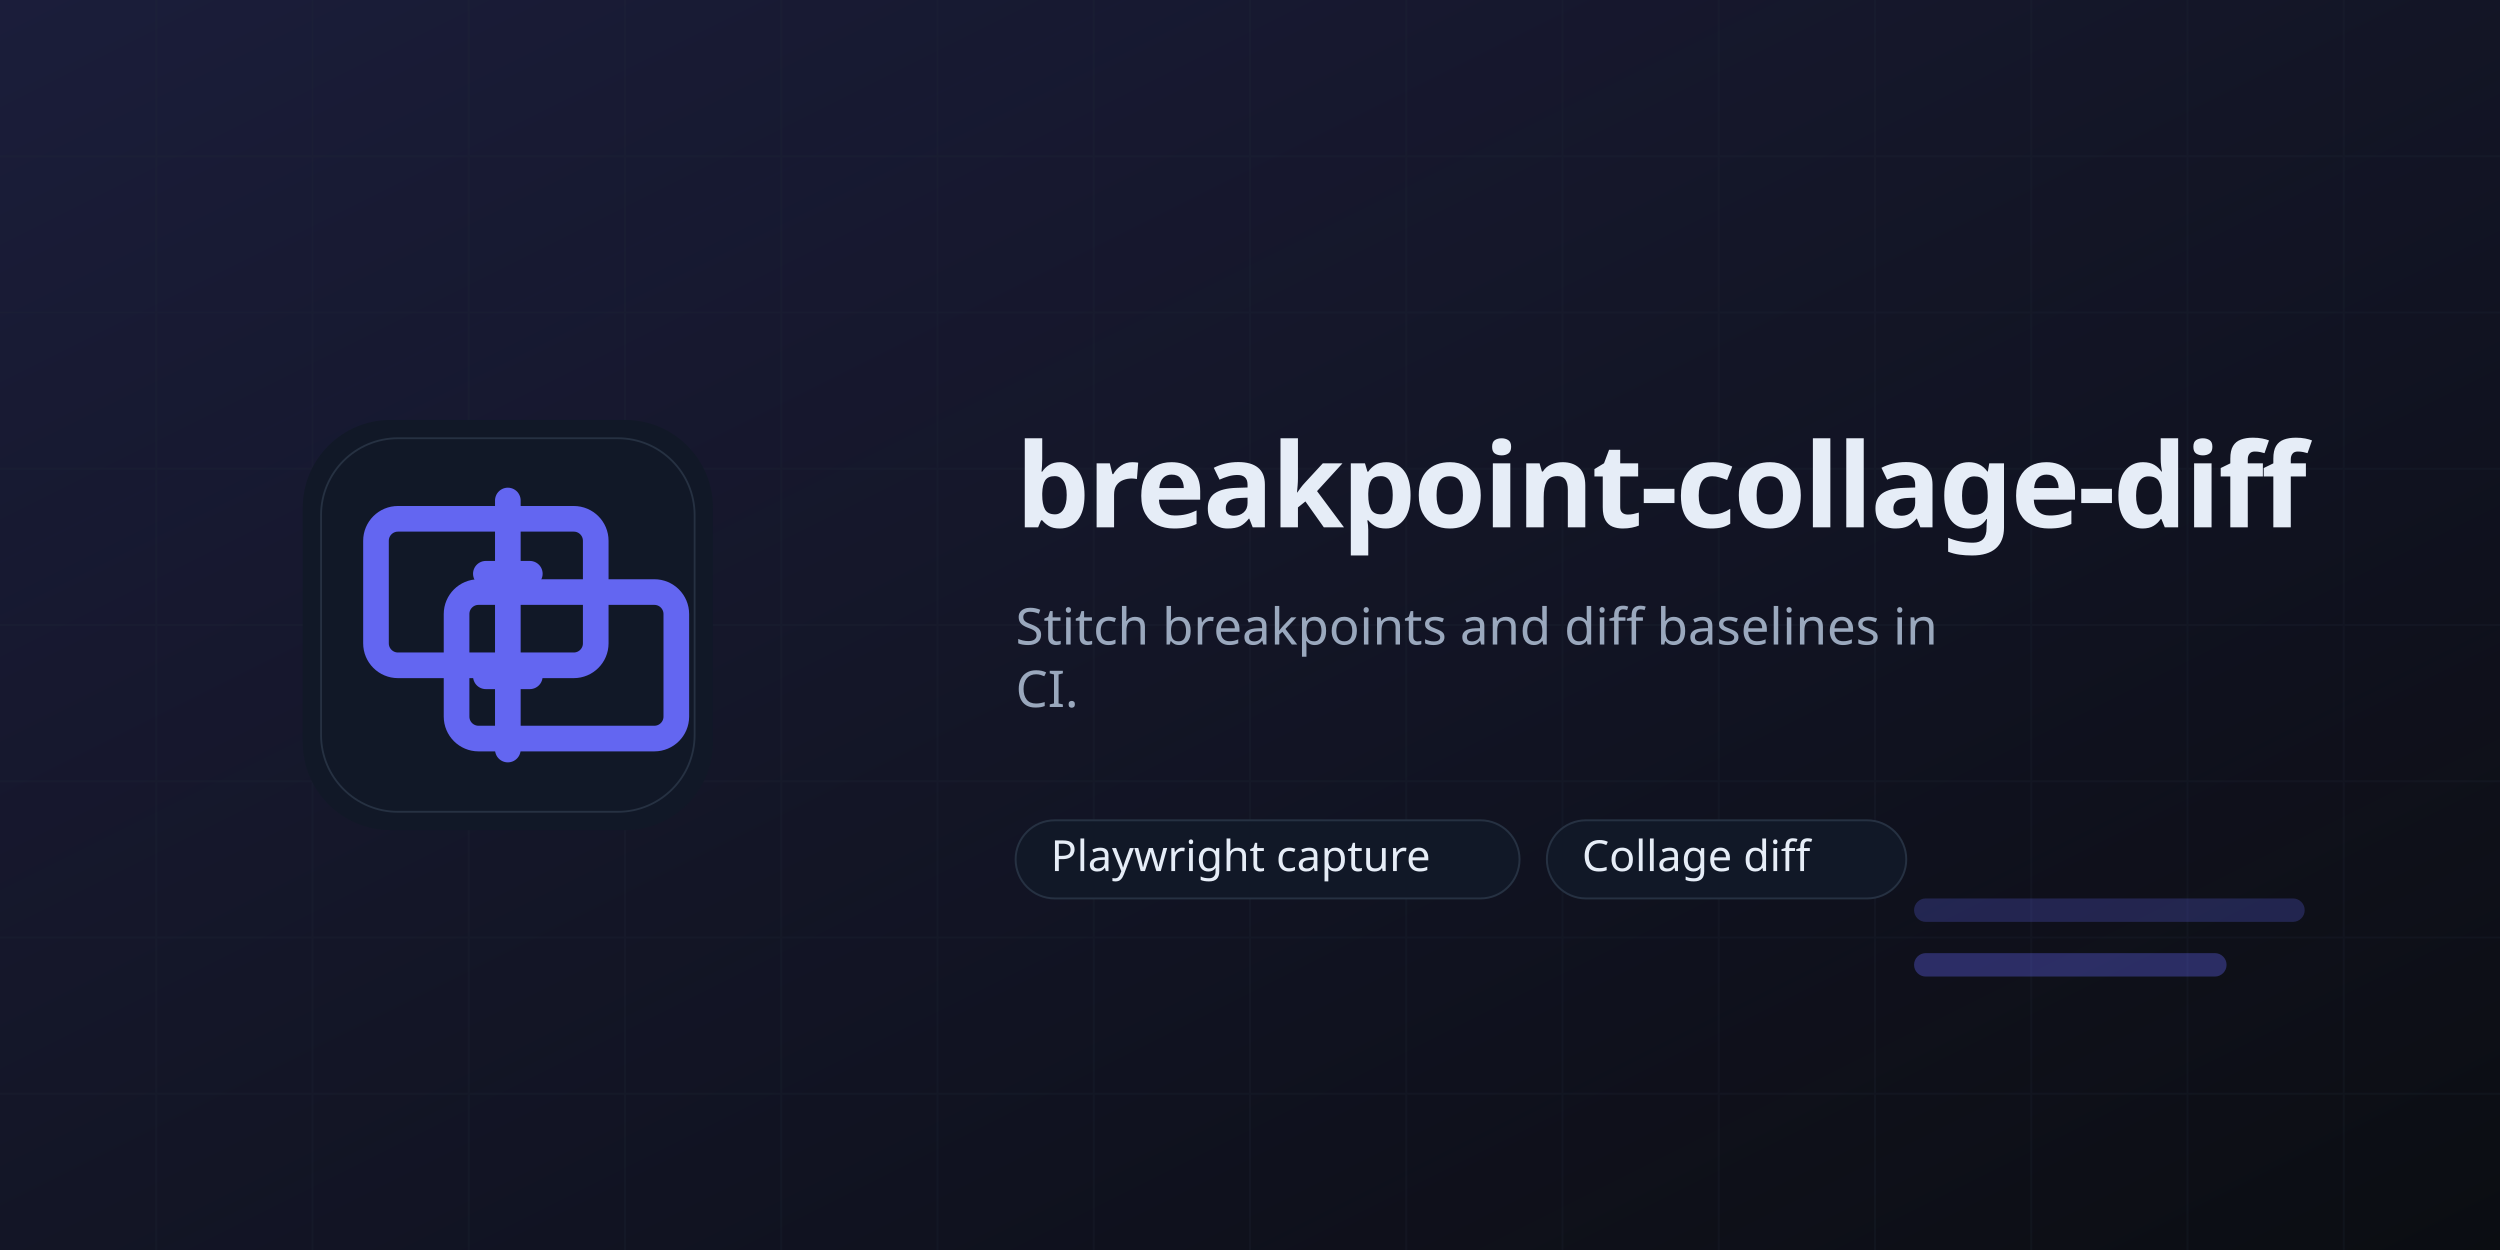
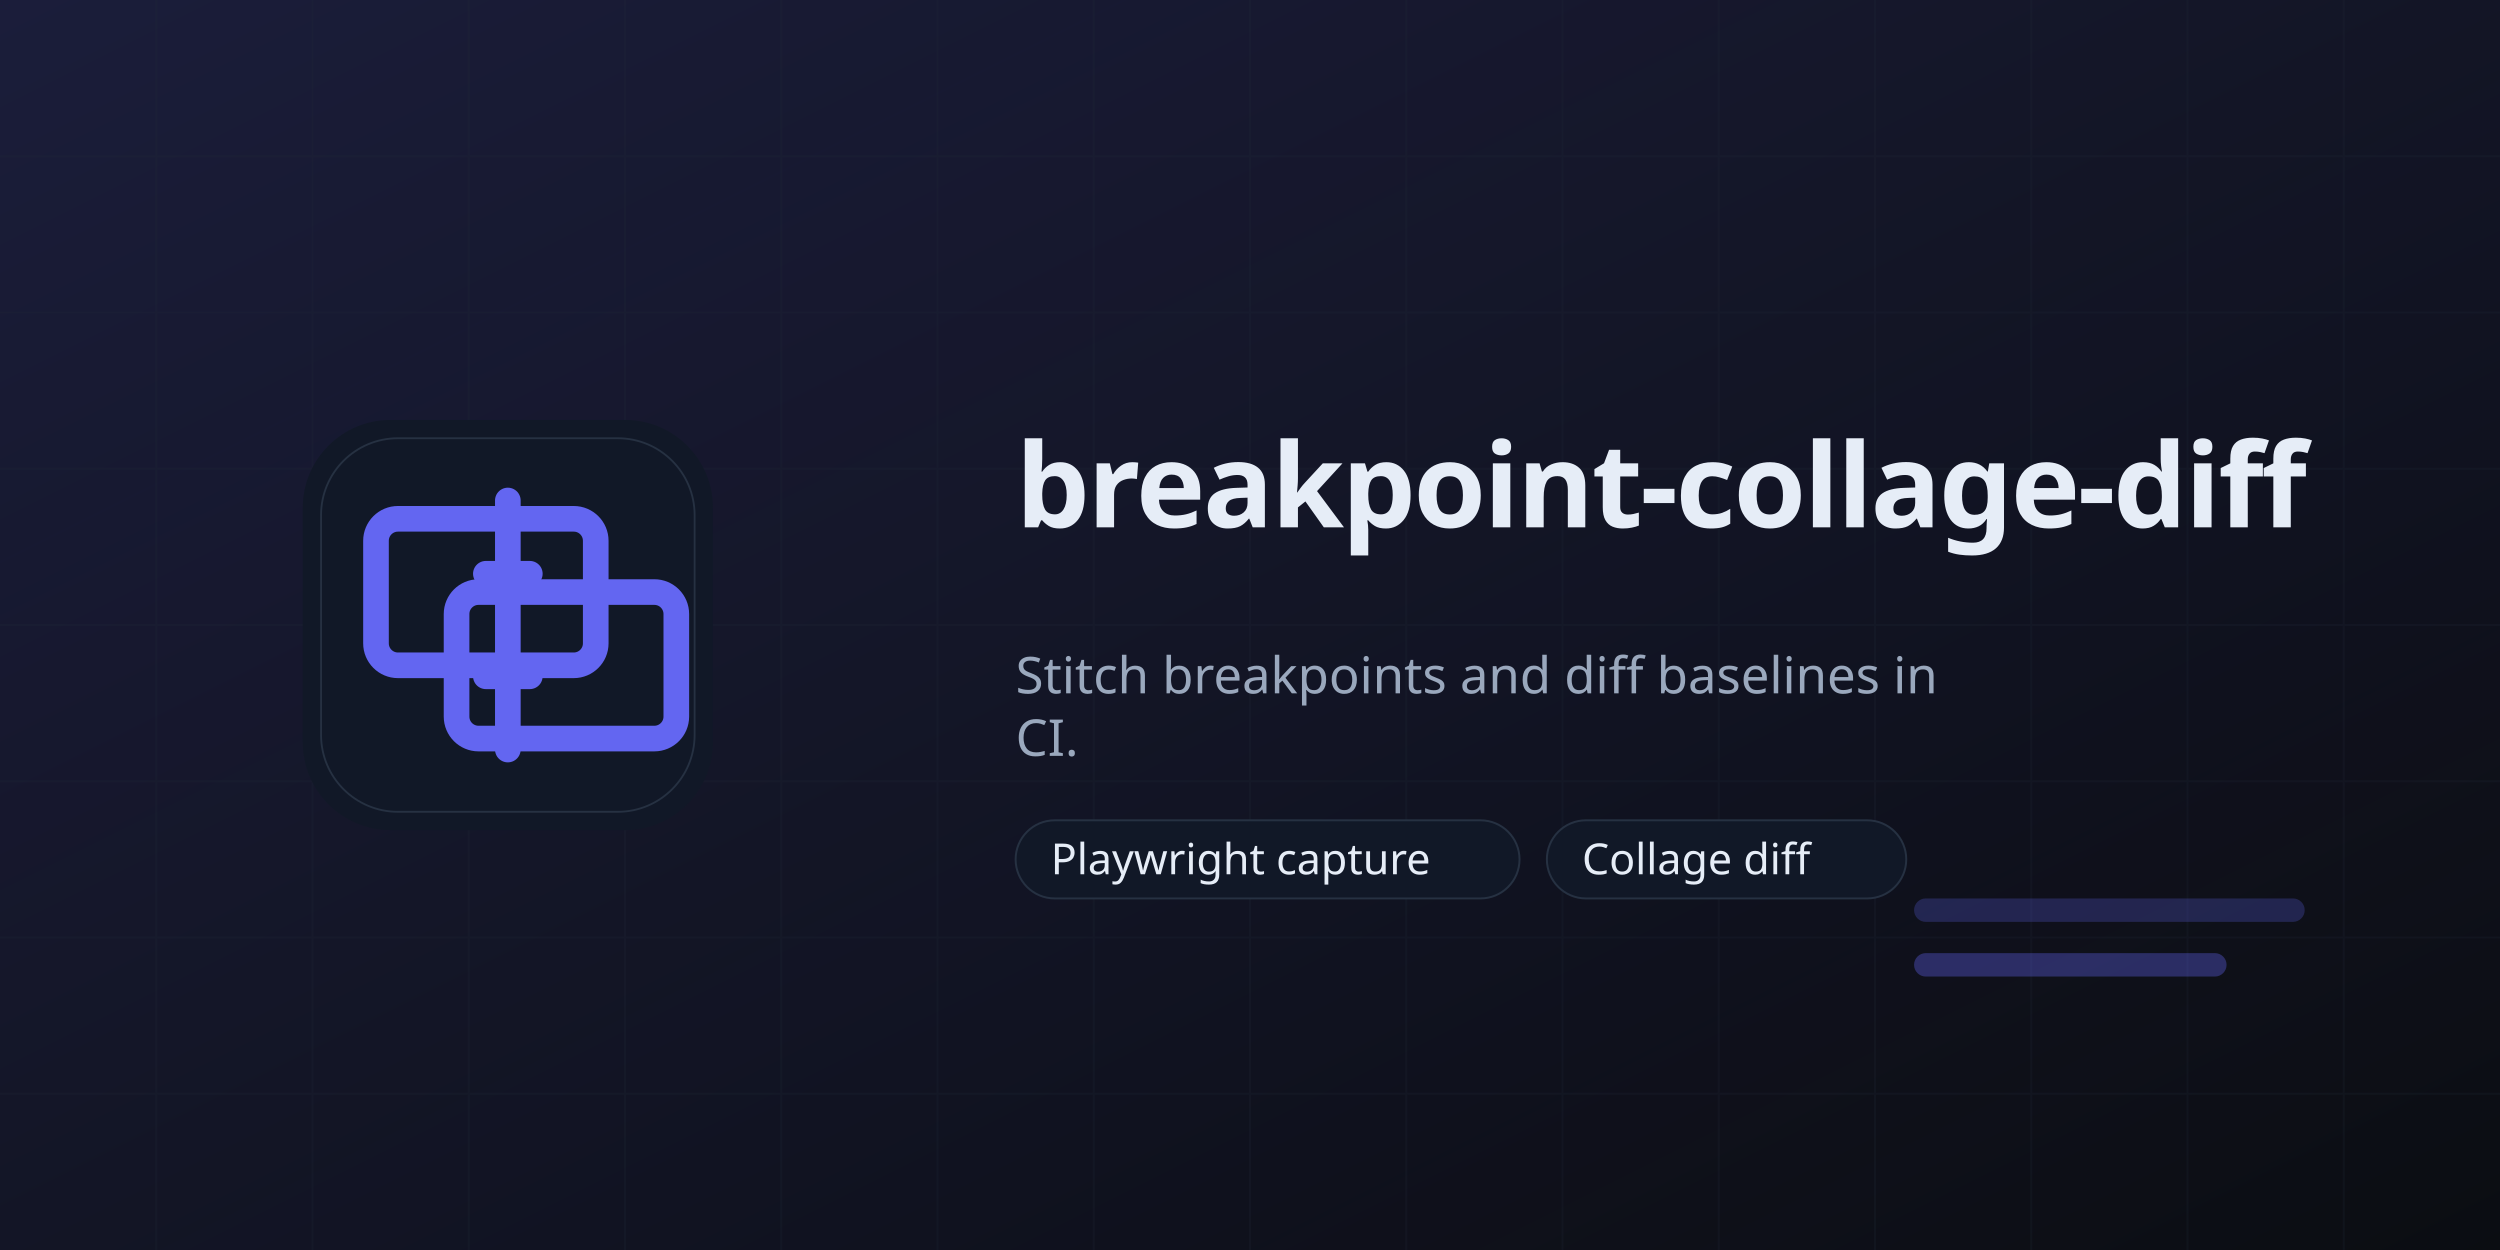
<svg xmlns="http://www.w3.org/2000/svg" width="1280" height="640" fill="none" style="color-scheme:light dark" viewBox="0 0 1280 640">
  <style>text{font-family:"Space Grotesk","Sora","IBM Plex Sans",sans-serif}</style>
  <defs>
    <linearGradient id="edge" x1="0" x2="1" y1="0" y2="1">
      <stop offset="0" stop-color="#6366F1" stop-opacity=".18" />
      <stop offset="1" stop-color="#6366F1" stop-opacity="0" />
    </linearGradient>
  </defs>
  <path fill="#0B0D12" d="M0 0h1280v640H0z" />
  <path fill="url(#edge)" d="M0 0h1280v640H0z" />
  <path stroke="#1F2A37" d="M80 0v640M160 0v640M240 0v640M320 0v640M400 0v640M480 0v640M560 0v640M640 0v640M720 0v640M800 0v640M880 0v640M960 0v640m80-640v640m80-640v640m80-640v640M0 80h1280M0 160h1280M0 240h1280M0 320h1280M0 400h1280M0 480h1280M0 560h1280" opacity=".22" />
  <g transform="translate(140 200)scale(.4688)">
    <rect width="448" height="448" x="32" y="32" fill="#111827" rx="96" />
    <rect width="408" height="408" x="52" y="52" stroke="#263142" stroke-width="2" rx="84" />
    <rect width="240" height="160" x="112" y="140" stroke="#6366F1" stroke-width="28" rx="24" />
    <rect width="240" height="160" x="200" y="220" stroke="#6366F1" stroke-width="28" rx="24" />
    <path stroke="#6366F1" stroke-linecap="round" stroke-width="28" d="M256 120v272m-24-192h48m-48 112h48" />
  </g>
  <text x="520" y="270" fill="#E6EDF7" font-size="60" font-weight="700" letter-spacing="-.02em">breakpoint-collage-diff</text>
-   <text x="520" y="330" fill="#9AA8BD" font-size="26">Stitch breakpoints and diff baselines in</text>
-   <text x="520" y="362" fill="#9AA8BD" font-size="26">CI.</text>
+   <text x="520" y="355" fill="#9AA8BD" font-size="26">Stitch breakpoints and diff baselines in</text>
+   <text x="520" y="387" fill="#9AA8BD" font-size="26">CI.</text>
  <g transform="translate(520 420)">
    <rect width="258" height="40" fill="#111827" stroke="#263142" rx="20" />
-     <text x="18" y="26" fill="#E6EDF7" font-size="22">Playwright capture</text>
+     <text x="18" y="20" fill="#E6EDF7" dominant-baseline="middle" font-size="22">Playwright capture</text>
  </g>
  <g transform="translate(792 420)">
    <rect width="184" height="40" fill="#111827" stroke="#263142" rx="20" />
-     <text x="18" y="26" fill="#E6EDF7" font-size="22">Collage diff</text>
+     <text x="18" y="20" fill="#E6EDF7" dominant-baseline="middle" font-size="22">Collage diff</text>
  </g>
  <rect width="200" height="12" x="980" y="460" fill="#6366F1" fill-opacity=".25" rx="6" />
  <rect width="160" height="12" x="980" y="488" fill="#6366F1" fill-opacity=".35" rx="6" />
</svg>
